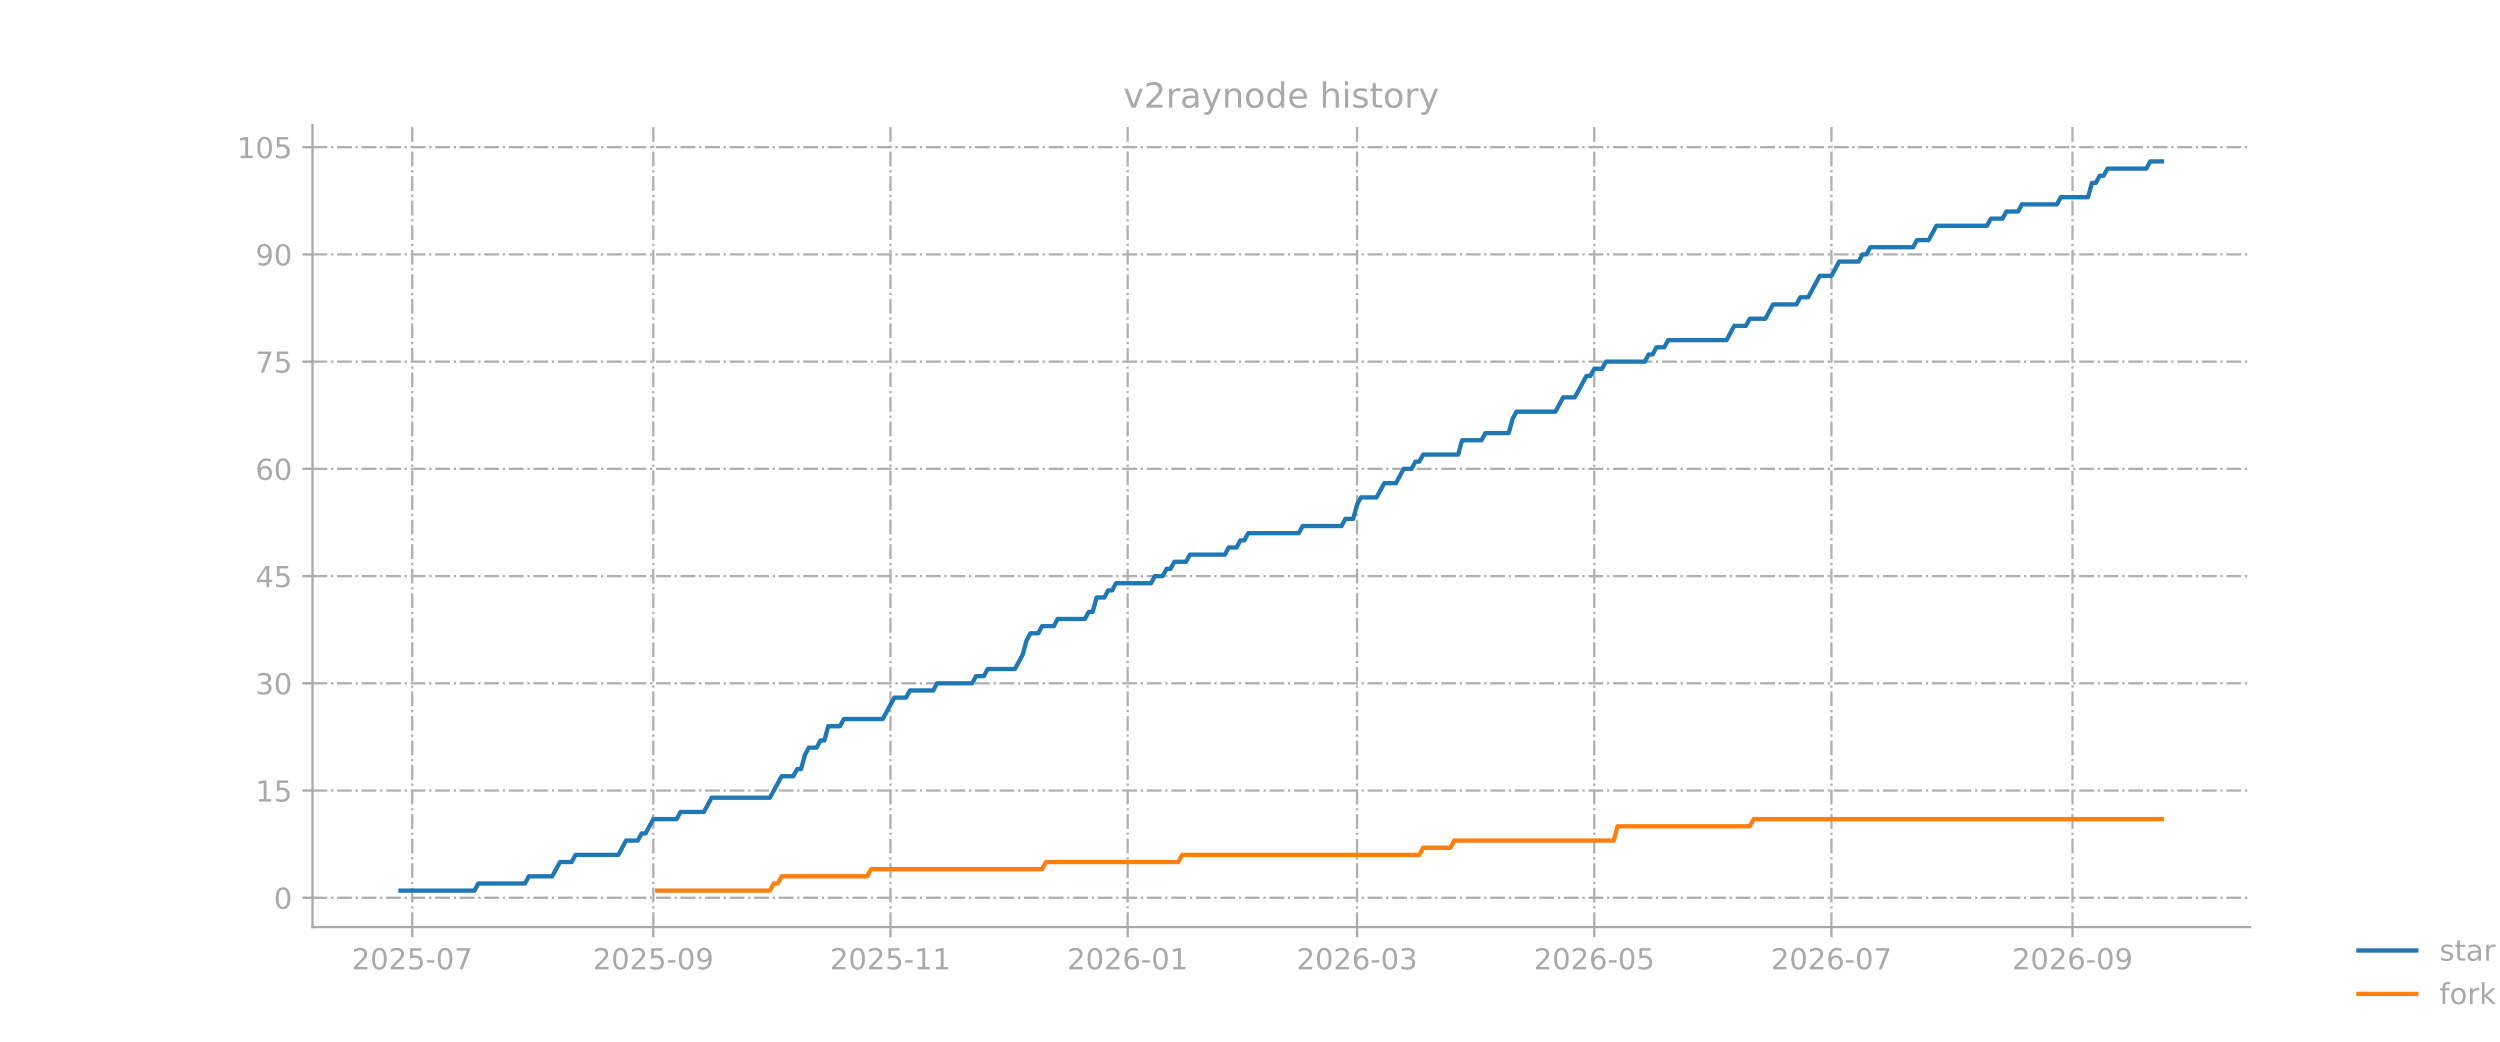
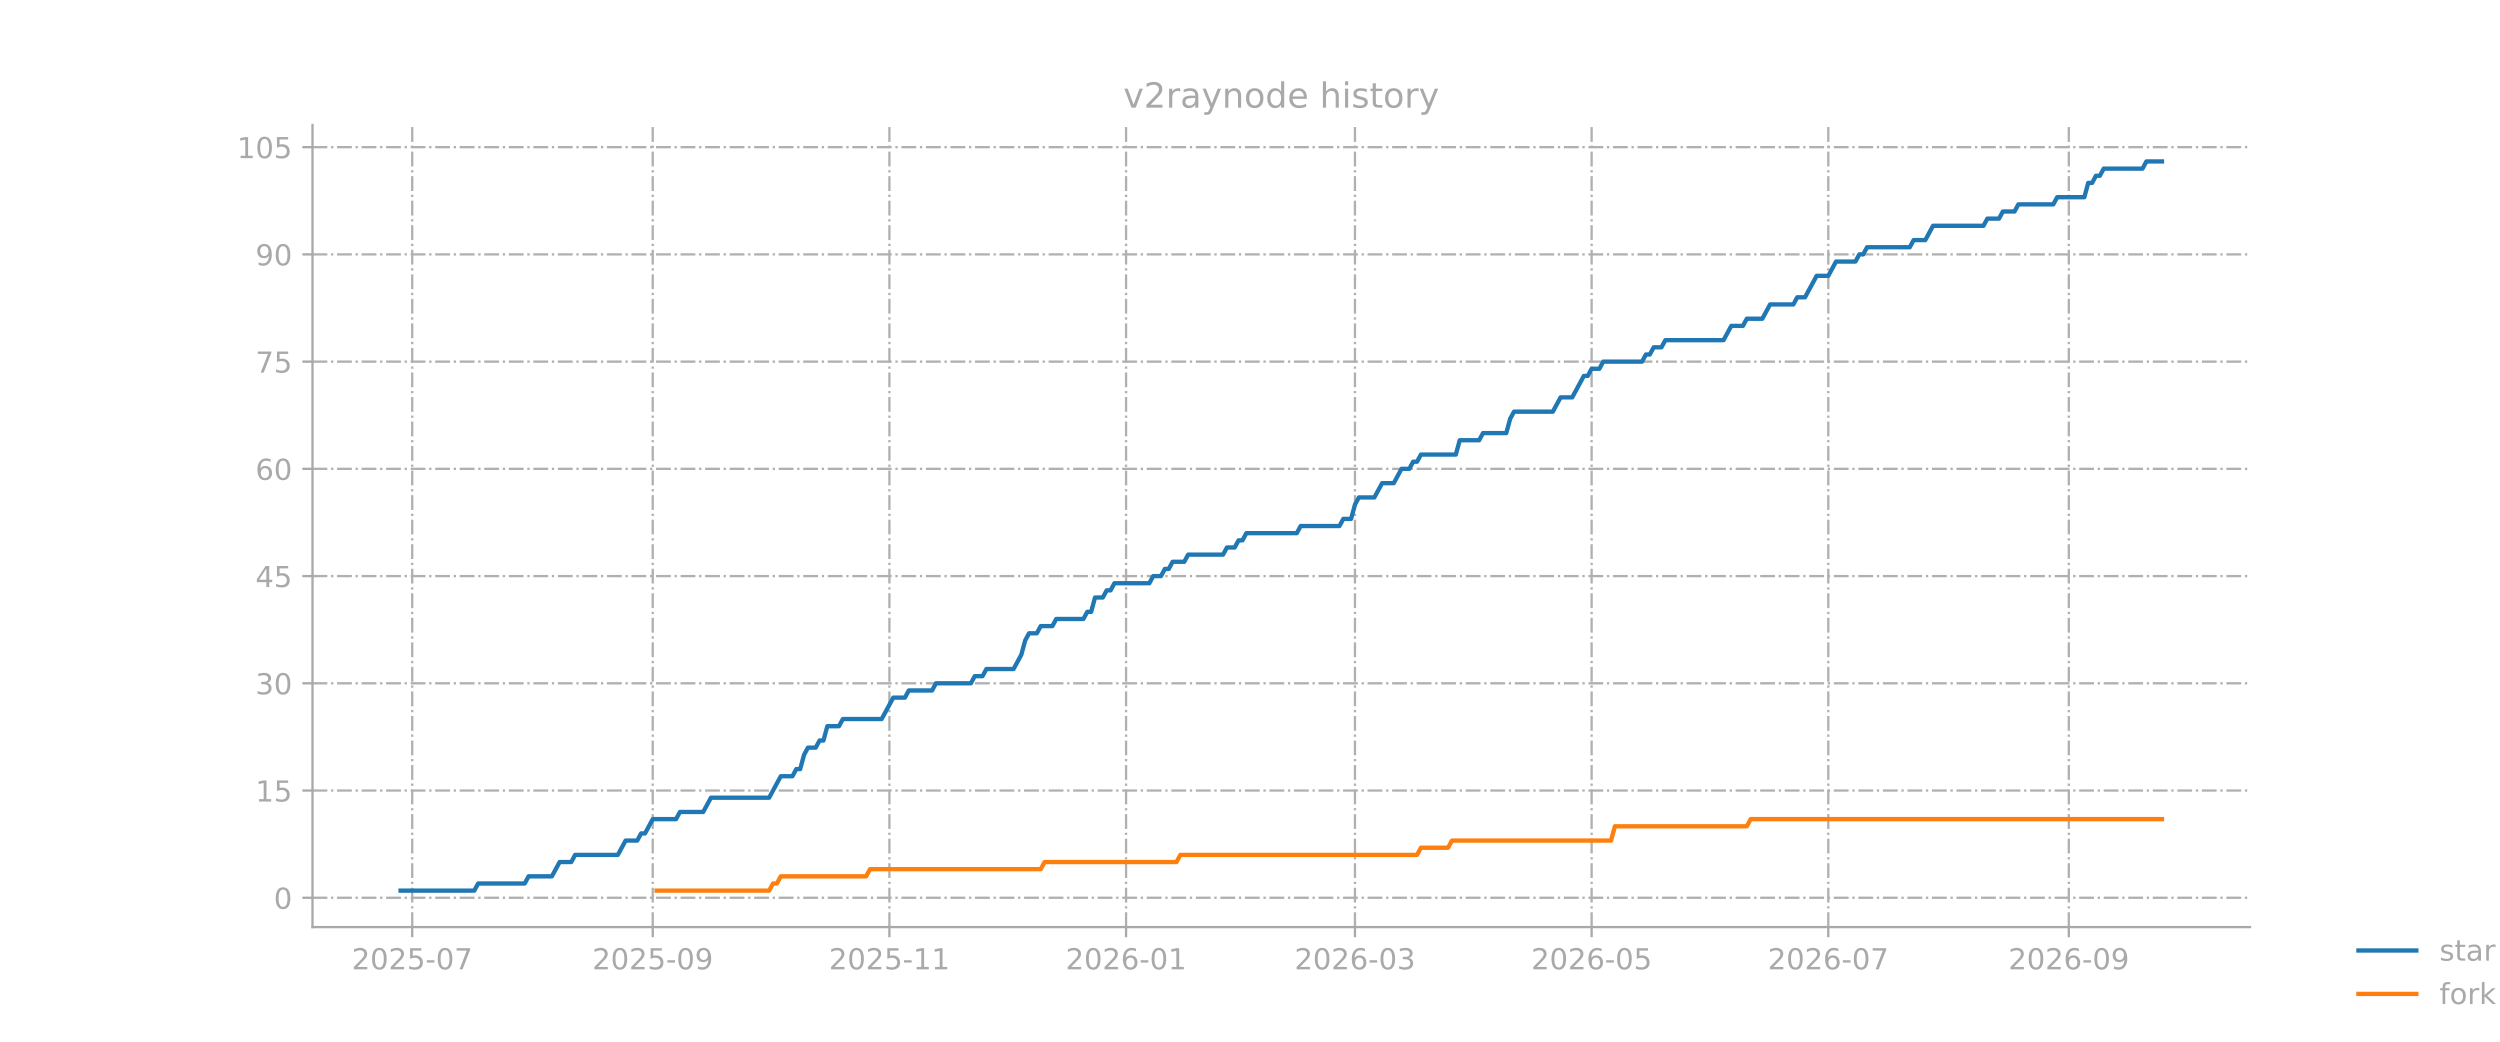
<svg xmlns="http://www.w3.org/2000/svg" xmlns:xlink="http://www.w3.org/1999/xlink" width="864pt" height="360pt" viewBox="0 0 864 360" version="1.1">
  <defs>
    <style type="text/css">*{stroke-linejoin: round; stroke-linecap: butt}</style>
  </defs>
  <g id="figure_1">
    <g id="patch_1">
      <path d="M 0 360  L 864 360  L 864 0  L 0 0  L 0 360  z " style="fill: none; opacity: 0" />
    </g>
    <g id="axes_1">
      <g id="patch_2">
        <path d="M 108 320.4  L 777.6 320.4  L 777.6 43.2  L 108 43.2  L 108 320.4  z " style="fill: none; opacity: 0" />
      </g>
      <g id="matplotlib.axis_1">
        <g id="xtick_1">
          <g id="line2d_1">
-             <path d="M 142.468 320.4  L 142.468 43.2  " clip-path="url(#p1ce8805a07)" style="fill: none; stroke-dasharray: 5.12,1.28,0.8,1.28; stroke-dashoffset: 0; stroke: #b0b0b0; stroke-width: 0.8" />
+             <path d="M 142.459 320.4  L 142.459 43.2  " clip-path="url(#pb83e439169)" style="fill: none; stroke-dasharray: 5.12,1.28,0.8,1.28; stroke-dashoffset: 0; stroke: #b0b0b0; stroke-width: 0.8" />
          </g>
          <g id="line2d_2">
            <defs>
-               <path id="m98dbb56a7b" d="M 0 0  L 0 3.5  " style="stroke: #a9a9a9; stroke-width: 0.8" />
+               <path id="m2762da2418" d="M 0 0  L 0 3.5  " style="stroke: #a9a9a9; stroke-width: 0.8" />
            </defs>
            <g>
-               <use xlink:href="#m98dbb56a7b" x="142.468" y="320.4" style="fill: #a9a9a9; stroke: #a9a9a9; stroke-width: 0.8" />
+               <use xlink:href="#m2762da2418" x="142.459" y="320.4" style="fill: #a9a9a9; stroke: #a9a9a9; stroke-width: 0.8" />
            </g>
          </g>
          <g id="text_1">
-             <g style="fill: #a9a9a9" transform="translate(121.5763 334.9977) scale(0.1 -0.1)">
+             <g style="fill: #a9a9a9" transform="translate(121.5674 334.9977) scale(0.1 -0.1)">
              <defs>
                <path id="DejaVuSans-15" d="M 1228 531  L 3431 531  L 3431 0  L 469 0  L 469 531  Q 828 903 1448 1529  Q 2069 2156 2228 2338  Q 2531 2678 2651 2914  Q 2772 3150 2772 3378  Q 2772 3750 2511 3984  Q 2250 4219 1831 4219  Q 1534 4219 1204 4116  Q 875 4013 500 3803  L 500 4441  Q 881 4594 1212 4672  Q 1544 4750 1819 4750  Q 2544 4750 2975 4387  Q 3406 4025 3406 3419  Q 3406 3131 3298 2873  Q 3191 2616 2906 2266  Q 2828 2175 2409 1742  Q 1991 1309 1228 531  z " transform="scale(0.015625)" />
                <path id="DejaVuSans-13" d="M 2034 4250  Q 1547 4250 1301 3770  Q 1056 3291 1056 2328  Q 1056 1369 1301 889  Q 1547 409 2034 409  Q 2525 409 2770 889  Q 3016 1369 3016 2328  Q 3016 3291 2770 3770  Q 2525 4250 2034 4250  z M 2034 4750  Q 2819 4750 3233 4129  Q 3647 3509 3647 2328  Q 3647 1150 3233 529  Q 2819 -91 2034 -91  Q 1250 -91 836 529  Q 422 1150 422 2328  Q 422 3509 836 4129  Q 1250 4750 2034 4750  z " transform="scale(0.015625)" />
                <path id="DejaVuSans-18" d="M 691 4666  L 3169 4666  L 3169 4134  L 1269 4134  L 1269 2991  Q 1406 3038 1543 3061  Q 1681 3084 1819 3084  Q 2600 3084 3056 2656  Q 3513 2228 3513 1497  Q 3513 744 3044 326  Q 2575 -91 1722 -91  Q 1428 -91 1123 -41  Q 819 9 494 109  L 494 744  Q 775 591 1075 516  Q 1375 441 1709 441  Q 2250 441 2565 725  Q 2881 1009 2881 1497  Q 2881 1984 2565 2268  Q 2250 2553 1709 2553  Q 1456 2553 1204 2497  Q 953 2441 691 2322  L 691 4666  z " transform="scale(0.015625)" />
                <path id="DejaVuSans-10" d="M 313 2009  L 1997 2009  L 1997 1497  L 313 1497  L 313 2009  z " transform="scale(0.015625)" />
                <path id="DejaVuSans-1a" d="M 525 4666  L 3525 4666  L 3525 4397  L 1831 0  L 1172 0  L 2766 4134  L 525 4134  L 525 4666  z " transform="scale(0.015625)" />
              </defs>
              <use xlink:href="#DejaVuSans-15" />
              <use xlink:href="#DejaVuSans-13" transform="translate(63.625 0)" />
              <use xlink:href="#DejaVuSans-15" transform="translate(127.25 0)" />
              <use xlink:href="#DejaVuSans-18" transform="translate(190.875 0)" />
              <use xlink:href="#DejaVuSans-10" transform="translate(254.5 0)" />
              <use xlink:href="#DejaVuSans-13" transform="translate(290.5781 0)" />
              <use xlink:href="#DejaVuSans-1a" transform="translate(354.2031 0)" />
            </g>
          </g>
        </g>
        <g id="xtick_2">
          <g id="line2d_3">
-             <path d="M 225.781 320.4  L 225.781 43.2  " clip-path="url(#p1ce8805a07)" style="fill: none; stroke-dasharray: 5.12,1.28,0.8,1.28; stroke-dashoffset: 0; stroke: #b0b0b0; stroke-width: 0.8" />
+             <path d="M 225.589 320.4  L 225.589 43.2  " clip-path="url(#pb83e439169)" style="fill: none; stroke-dasharray: 5.12,1.28,0.8,1.28; stroke-dashoffset: 0; stroke: #b0b0b0; stroke-width: 0.8" />
          </g>
          <g id="line2d_4">
            <g>
-               <use xlink:href="#m98dbb56a7b" x="225.781" y="320.4" style="fill: #a9a9a9; stroke: #a9a9a9; stroke-width: 0.8" />
+               <use xlink:href="#m2762da2418" x="225.589" y="320.4" style="fill: #a9a9a9; stroke: #a9a9a9; stroke-width: 0.8" />
            </g>
          </g>
          <g id="text_2">
-             <g style="fill: #a9a9a9" transform="translate(204.8899 334.9977) scale(0.1 -0.1)">
+             <g style="fill: #a9a9a9" transform="translate(204.6975 334.9977) scale(0.1 -0.1)">
              <defs>
                <path id="DejaVuSans-1c" d="M 703 97  L 703 672  Q 941 559 1184 500  Q 1428 441 1663 441  Q 2288 441 2617 861  Q 2947 1281 2994 2138  Q 2813 1869 2534 1725  Q 2256 1581 1919 1581  Q 1219 1581 811 2004  Q 403 2428 403 3163  Q 403 3881 828 4315  Q 1253 4750 1959 4750  Q 2769 4750 3195 4129  Q 3622 3509 3622 2328  Q 3622 1225 3098 567  Q 2575 -91 1691 -91  Q 1453 -91 1209 -44  Q 966 3 703 97  z M 1959 2075  Q 2384 2075 2632 2365  Q 2881 2656 2881 3163  Q 2881 3666 2632 3958  Q 2384 4250 1959 4250  Q 1534 4250 1286 3958  Q 1038 3666 1038 3163  Q 1038 2656 1286 2365  Q 1534 2075 1959 2075  z " transform="scale(0.015625)" />
              </defs>
              <use xlink:href="#DejaVuSans-15" />
              <use xlink:href="#DejaVuSans-13" transform="translate(63.625 0)" />
              <use xlink:href="#DejaVuSans-15" transform="translate(127.25 0)" />
              <use xlink:href="#DejaVuSans-18" transform="translate(190.875 0)" />
              <use xlink:href="#DejaVuSans-10" transform="translate(254.5 0)" />
              <use xlink:href="#DejaVuSans-13" transform="translate(290.5781 0)" />
              <use xlink:href="#DejaVuSans-1c" transform="translate(354.2031 0)" />
            </g>
          </g>
        </g>
        <g id="xtick_3">
          <g id="line2d_5">
-             <path d="M 307.751 320.4  L 307.751 43.2  " clip-path="url(#p1ce8805a07)" style="fill: none; stroke-dasharray: 5.12,1.28,0.8,1.28; stroke-dashoffset: 0; stroke: #b0b0b0; stroke-width: 0.8" />
+             <path d="M 307.378 320.4  L 307.378 43.2  " clip-path="url(#pb83e439169)" style="fill: none; stroke-dasharray: 5.12,1.28,0.8,1.28; stroke-dashoffset: 0; stroke: #b0b0b0; stroke-width: 0.8" />
          </g>
          <g id="line2d_6">
            <g>
-               <use xlink:href="#m98dbb56a7b" x="307.751" y="320.4" style="fill: #a9a9a9; stroke: #a9a9a9; stroke-width: 0.8" />
+               <use xlink:href="#m2762da2418" x="307.378" y="320.4" style="fill: #a9a9a9; stroke: #a9a9a9; stroke-width: 0.8" />
            </g>
          </g>
          <g id="text_3">
-             <g style="fill: #a9a9a9" transform="translate(286.8598 334.9977) scale(0.1 -0.1)">
+             <g style="fill: #a9a9a9" transform="translate(286.4869 334.9977) scale(0.1 -0.1)">
              <defs>
                <path id="DejaVuSans-14" d="M 794 531  L 1825 531  L 1825 4091  L 703 3866  L 703 4441  L 1819 4666  L 2450 4666  L 2450 531  L 3481 531  L 3481 0  L 794 0  L 794 531  z " transform="scale(0.015625)" />
              </defs>
              <use xlink:href="#DejaVuSans-15" />
              <use xlink:href="#DejaVuSans-13" transform="translate(63.625 0)" />
              <use xlink:href="#DejaVuSans-15" transform="translate(127.25 0)" />
              <use xlink:href="#DejaVuSans-18" transform="translate(190.875 0)" />
              <use xlink:href="#DejaVuSans-10" transform="translate(254.5 0)" />
              <use xlink:href="#DejaVuSans-14" transform="translate(290.5781 0)" />
              <use xlink:href="#DejaVuSans-14" transform="translate(354.2031 0)" />
            </g>
          </g>
        </g>
        <g id="xtick_4">
          <g id="line2d_7">
-             <path d="M 389.721 320.4  L 389.721 43.2  " clip-path="url(#p1ce8805a07)" style="fill: none; stroke-dasharray: 5.12,1.28,0.8,1.28; stroke-dashoffset: 0; stroke: #b0b0b0; stroke-width: 0.8" />
+             <path d="M 389.168 320.4  L 389.168 43.2  " clip-path="url(#pb83e439169)" style="fill: none; stroke-dasharray: 5.12,1.28,0.8,1.28; stroke-dashoffset: 0; stroke: #b0b0b0; stroke-width: 0.8" />
          </g>
          <g id="line2d_8">
            <g>
-               <use xlink:href="#m98dbb56a7b" x="389.721" y="320.4" style="fill: #a9a9a9; stroke: #a9a9a9; stroke-width: 0.8" />
+               <use xlink:href="#m2762da2418" x="389.168" y="320.4" style="fill: #a9a9a9; stroke: #a9a9a9; stroke-width: 0.8" />
            </g>
          </g>
          <g id="text_4">
-             <g style="fill: #a9a9a9" transform="translate(368.8297 334.9977) scale(0.1 -0.1)">
+             <g style="fill: #a9a9a9" transform="translate(368.2762 334.9977) scale(0.1 -0.1)">
              <defs>
                <path id="DejaVuSans-19" d="M 2113 2584  Q 1688 2584 1439 2293  Q 1191 2003 1191 1497  Q 1191 994 1439 701  Q 1688 409 2113 409  Q 2538 409 2786 701  Q 3034 994 3034 1497  Q 3034 2003 2786 2293  Q 2538 2584 2113 2584  z M 3366 4563  L 3366 3988  Q 3128 4100 2886 4159  Q 2644 4219 2406 4219  Q 1781 4219 1451 3797  Q 1122 3375 1075 2522  Q 1259 2794 1537 2939  Q 1816 3084 2150 3084  Q 2853 3084 3261 2657  Q 3669 2231 3669 1497  Q 3669 778 3244 343  Q 2819 -91 2113 -91  Q 1303 -91 875 529  Q 447 1150 447 2328  Q 447 3434 972 4092  Q 1497 4750 2381 4750  Q 2619 4750 2861 4703  Q 3103 4656 3366 4563  z " transform="scale(0.015625)" />
              </defs>
              <use xlink:href="#DejaVuSans-15" />
              <use xlink:href="#DejaVuSans-13" transform="translate(63.625 0)" />
              <use xlink:href="#DejaVuSans-15" transform="translate(127.25 0)" />
              <use xlink:href="#DejaVuSans-19" transform="translate(190.875 0)" />
              <use xlink:href="#DejaVuSans-10" transform="translate(254.5 0)" />
              <use xlink:href="#DejaVuSans-13" transform="translate(290.5781 0)" />
              <use xlink:href="#DejaVuSans-14" transform="translate(354.2031 0)" />
            </g>
          </g>
        </g>
        <g id="xtick_5">
          <g id="line2d_9">
-             <path d="M 469.003 320.4  L 469.003 43.2  " clip-path="url(#p1ce8805a07)" style="fill: none; stroke-dasharray: 5.12,1.28,0.8,1.28; stroke-dashoffset: 0; stroke: #b0b0b0; stroke-width: 0.8" />
+             <path d="M 468.275 320.4  L 468.275 43.2  " clip-path="url(#pb83e439169)" style="fill: none; stroke-dasharray: 5.12,1.28,0.8,1.28; stroke-dashoffset: 0; stroke: #b0b0b0; stroke-width: 0.8" />
          </g>
          <g id="line2d_10">
            <g>
-               <use xlink:href="#m98dbb56a7b" x="469.003" y="320.4" style="fill: #a9a9a9; stroke: #a9a9a9; stroke-width: 0.8" />
+               <use xlink:href="#m2762da2418" x="468.275" y="320.4" style="fill: #a9a9a9; stroke: #a9a9a9; stroke-width: 0.8" />
            </g>
          </g>
          <g id="text_5">
-             <g style="fill: #a9a9a9" transform="translate(448.1121 334.9977) scale(0.1 -0.1)">
+             <g style="fill: #a9a9a9" transform="translate(447.384 334.9977) scale(0.1 -0.1)">
              <defs>
                <path id="DejaVuSans-16" d="M 2597 2516  Q 3050 2419 3304 2112  Q 3559 1806 3559 1356  Q 3559 666 3084 287  Q 2609 -91 1734 -91  Q 1441 -91 1130 -33  Q 819 25 488 141  L 488 750  Q 750 597 1062 519  Q 1375 441 1716 441  Q 2309 441 2620 675  Q 2931 909 2931 1356  Q 2931 1769 2642 2001  Q 2353 2234 1838 2234  L 1294 2234  L 1294 2753  L 1863 2753  Q 2328 2753 2575 2939  Q 2822 3125 2822 3475  Q 2822 3834 2567 4026  Q 2313 4219 1838 4219  Q 1578 4219 1281 4162  Q 984 4106 628 3988  L 628 4550  Q 988 4650 1302 4700  Q 1616 4750 1894 4750  Q 2613 4750 3031 4423  Q 3450 4097 3450 3541  Q 3450 3153 3228 2886  Q 3006 2619 2597 2516  z " transform="scale(0.015625)" />
              </defs>
              <use xlink:href="#DejaVuSans-15" />
              <use xlink:href="#DejaVuSans-13" transform="translate(63.625 0)" />
              <use xlink:href="#DejaVuSans-15" transform="translate(127.25 0)" />
              <use xlink:href="#DejaVuSans-19" transform="translate(190.875 0)" />
              <use xlink:href="#DejaVuSans-10" transform="translate(254.5 0)" />
              <use xlink:href="#DejaVuSans-13" transform="translate(290.5781 0)" />
              <use xlink:href="#DejaVuSans-16" transform="translate(354.2031 0)" />
            </g>
          </g>
        </g>
        <g id="xtick_6">
          <g id="line2d_11">
-             <path d="M 550.973 320.4  L 550.973 43.2  " clip-path="url(#p1ce8805a07)" style="fill: none; stroke-dasharray: 5.12,1.28,0.8,1.28; stroke-dashoffset: 0; stroke: #b0b0b0; stroke-width: 0.8" />
+             <path d="M 550.065 320.4  L 550.065 43.2  " clip-path="url(#pb83e439169)" style="fill: none; stroke-dasharray: 5.12,1.28,0.8,1.28; stroke-dashoffset: 0; stroke: #b0b0b0; stroke-width: 0.8" />
          </g>
          <g id="line2d_12">
            <g>
-               <use xlink:href="#m98dbb56a7b" x="550.973" y="320.4" style="fill: #a9a9a9; stroke: #a9a9a9; stroke-width: 0.8" />
+               <use xlink:href="#m2762da2418" x="550.065" y="320.4" style="fill: #a9a9a9; stroke: #a9a9a9; stroke-width: 0.8" />
            </g>
          </g>
          <g id="text_6">
-             <g style="fill: #a9a9a9" transform="translate(530.082 334.9977) scale(0.1 -0.1)">
+             <g style="fill: #a9a9a9" transform="translate(529.1733 334.9977) scale(0.1 -0.1)">
              <use xlink:href="#DejaVuSans-15" />
              <use xlink:href="#DejaVuSans-13" transform="translate(63.625 0)" />
              <use xlink:href="#DejaVuSans-15" transform="translate(127.25 0)" />
              <use xlink:href="#DejaVuSans-19" transform="translate(190.875 0)" />
              <use xlink:href="#DejaVuSans-10" transform="translate(254.5 0)" />
              <use xlink:href="#DejaVuSans-13" transform="translate(290.5781 0)" />
              <use xlink:href="#DejaVuSans-18" transform="translate(354.2031 0)" />
            </g>
          </g>
        </g>
        <g id="xtick_7">
          <g id="line2d_13">
-             <path d="M 632.943 320.4  L 632.943 43.2  " clip-path="url(#p1ce8805a07)" style="fill: none; stroke-dasharray: 5.12,1.28,0.8,1.28; stroke-dashoffset: 0; stroke: #b0b0b0; stroke-width: 0.8" />
+             <path d="M 631.854 320.4  L 631.854 43.2  " clip-path="url(#pb83e439169)" style="fill: none; stroke-dasharray: 5.12,1.28,0.8,1.28; stroke-dashoffset: 0; stroke: #b0b0b0; stroke-width: 0.8" />
          </g>
          <g id="line2d_14">
            <g>
-               <use xlink:href="#m98dbb56a7b" x="632.943" y="320.4" style="fill: #a9a9a9; stroke: #a9a9a9; stroke-width: 0.8" />
+               <use xlink:href="#m2762da2418" x="631.854" y="320.4" style="fill: #a9a9a9; stroke: #a9a9a9; stroke-width: 0.8" />
            </g>
          </g>
          <g id="text_7">
-             <g style="fill: #a9a9a9" transform="translate(612.0519 334.9977) scale(0.1 -0.1)">
+             <g style="fill: #a9a9a9" transform="translate(610.9627 334.9977) scale(0.1 -0.1)">
              <use xlink:href="#DejaVuSans-15" />
              <use xlink:href="#DejaVuSans-13" transform="translate(63.625 0)" />
              <use xlink:href="#DejaVuSans-15" transform="translate(127.25 0)" />
              <use xlink:href="#DejaVuSans-19" transform="translate(190.875 0)" />
              <use xlink:href="#DejaVuSans-10" transform="translate(254.5 0)" />
              <use xlink:href="#DejaVuSans-13" transform="translate(290.5781 0)" />
              <use xlink:href="#DejaVuSans-1a" transform="translate(354.2031 0)" />
            </g>
          </g>
        </g>
        <g id="xtick_8">
          <g id="line2d_15">
-             <path d="M 716.257 320.4  L 716.257 43.2  " clip-path="url(#p1ce8805a07)" style="fill: none; stroke-dasharray: 5.12,1.28,0.8,1.28; stroke-dashoffset: 0; stroke: #b0b0b0; stroke-width: 0.8" />
+             <path d="M 714.984 320.4  L 714.984 43.2  " clip-path="url(#pb83e439169)" style="fill: none; stroke-dasharray: 5.12,1.28,0.8,1.28; stroke-dashoffset: 0; stroke: #b0b0b0; stroke-width: 0.8" />
          </g>
          <g id="line2d_16">
            <g>
-               <use xlink:href="#m98dbb56a7b" x="716.257" y="320.4" style="fill: #a9a9a9; stroke: #a9a9a9; stroke-width: 0.8" />
+               <use xlink:href="#m2762da2418" x="714.984" y="320.4" style="fill: #a9a9a9; stroke: #a9a9a9; stroke-width: 0.8" />
            </g>
          </g>
          <g id="text_8">
-             <g style="fill: #a9a9a9" transform="translate(695.3655 334.9977) scale(0.1 -0.1)">
+             <g style="fill: #a9a9a9" transform="translate(694.0928 334.9977) scale(0.1 -0.1)">
              <use xlink:href="#DejaVuSans-15" />
              <use xlink:href="#DejaVuSans-13" transform="translate(63.625 0)" />
              <use xlink:href="#DejaVuSans-15" transform="translate(127.25 0)" />
              <use xlink:href="#DejaVuSans-19" transform="translate(190.875 0)" />
              <use xlink:href="#DejaVuSans-10" transform="translate(254.5 0)" />
              <use xlink:href="#DejaVuSans-13" transform="translate(290.5781 0)" />
              <use xlink:href="#DejaVuSans-1c" transform="translate(354.2031 0)" />
            </g>
          </g>
        </g>
      </g>
      <g id="matplotlib.axis_2">
        <g id="ytick_1">
          <g id="line2d_17">
-             <path d="M 108 310.271  L 777.6 310.271  " clip-path="url(#p1ce8805a07)" style="fill: none; stroke-dasharray: 5.12,1.28,0.8,1.28; stroke-dashoffset: 0; stroke: #b0b0b0; stroke-width: 0.8" />
+             <path d="M 108 310.271  L 777.6 310.271  " clip-path="url(#pb83e439169)" style="fill: none; stroke-dasharray: 5.12,1.28,0.8,1.28; stroke-dashoffset: 0; stroke: #b0b0b0; stroke-width: 0.8" />
          </g>
          <g id="line2d_18">
            <defs>
-               <path id="mc7d3c0a940" d="M 0 0  L -3.5 0  " style="stroke: #a9a9a9; stroke-width: 0.8" />
+               <path id="m9bdf40372d" d="M 0 0  L -3.5 0  " style="stroke: #a9a9a9; stroke-width: 0.8" />
            </defs>
            <g>
-               <use xlink:href="#mc7d3c0a940" x="108" y="310.271" style="fill: #a9a9a9; stroke: #a9a9a9; stroke-width: 0.8" />
+               <use xlink:href="#m9bdf40372d" x="108" y="310.271" style="fill: #a9a9a9; stroke: #a9a9a9; stroke-width: 0.8" />
            </g>
          </g>
          <g id="text_9">
            <g style="fill: #a9a9a9" transform="translate(94.6375 314.0694) scale(0.1 -0.1)">
              <use xlink:href="#DejaVuSans-13" />
            </g>
          </g>
        </g>
        <g id="ytick_2">
          <g id="line2d_19">
-             <path d="M 108 273.212  L 777.6 273.212  " clip-path="url(#p1ce8805a07)" style="fill: none; stroke-dasharray: 5.12,1.28,0.8,1.28; stroke-dashoffset: 0; stroke: #b0b0b0; stroke-width: 0.8" />
+             <path d="M 108 273.212  L 777.6 273.212  " clip-path="url(#pb83e439169)" style="fill: none; stroke-dasharray: 5.12,1.28,0.8,1.28; stroke-dashoffset: 0; stroke: #b0b0b0; stroke-width: 0.8" />
          </g>
          <g id="line2d_20">
            <g>
-               <use xlink:href="#mc7d3c0a940" x="108" y="273.212" style="fill: #a9a9a9; stroke: #a9a9a9; stroke-width: 0.8" />
+               <use xlink:href="#m9bdf40372d" x="108" y="273.212" style="fill: #a9a9a9; stroke: #a9a9a9; stroke-width: 0.8" />
            </g>
          </g>
          <g id="text_10">
            <g style="fill: #a9a9a9" transform="translate(88.275 277.0106) scale(0.1 -0.1)">
              <use xlink:href="#DejaVuSans-14" />
              <use xlink:href="#DejaVuSans-18" transform="translate(63.625 0)" />
            </g>
          </g>
        </g>
        <g id="ytick_3">
          <g id="line2d_21">
-             <path d="M 108 236.153  L 777.6 236.153  " clip-path="url(#p1ce8805a07)" style="fill: none; stroke-dasharray: 5.12,1.28,0.8,1.28; stroke-dashoffset: 0; stroke: #b0b0b0; stroke-width: 0.8" />
+             <path d="M 108 236.153  L 777.6 236.153  " clip-path="url(#pb83e439169)" style="fill: none; stroke-dasharray: 5.12,1.28,0.8,1.28; stroke-dashoffset: 0; stroke: #b0b0b0; stroke-width: 0.8" />
          </g>
          <g id="line2d_22">
            <g>
-               <use xlink:href="#mc7d3c0a940" x="108" y="236.153" style="fill: #a9a9a9; stroke: #a9a9a9; stroke-width: 0.8" />
+               <use xlink:href="#m9bdf40372d" x="108" y="236.153" style="fill: #a9a9a9; stroke: #a9a9a9; stroke-width: 0.8" />
            </g>
          </g>
          <g id="text_11">
            <g style="fill: #a9a9a9" transform="translate(88.275 239.9518) scale(0.1 -0.1)">
              <use xlink:href="#DejaVuSans-16" />
              <use xlink:href="#DejaVuSans-13" transform="translate(63.625 0)" />
            </g>
          </g>
        </g>
        <g id="ytick_4">
          <g id="line2d_23">
-             <path d="M 108 199.094  L 777.6 199.094  " clip-path="url(#p1ce8805a07)" style="fill: none; stroke-dasharray: 5.12,1.28,0.8,1.28; stroke-dashoffset: 0; stroke: #b0b0b0; stroke-width: 0.8" />
+             <path d="M 108 199.094  L 777.6 199.094  " clip-path="url(#pb83e439169)" style="fill: none; stroke-dasharray: 5.12,1.28,0.8,1.28; stroke-dashoffset: 0; stroke: #b0b0b0; stroke-width: 0.8" />
          </g>
          <g id="line2d_24">
            <g>
-               <use xlink:href="#mc7d3c0a940" x="108" y="199.094" style="fill: #a9a9a9; stroke: #a9a9a9; stroke-width: 0.8" />
+               <use xlink:href="#m9bdf40372d" x="108" y="199.094" style="fill: #a9a9a9; stroke: #a9a9a9; stroke-width: 0.8" />
            </g>
          </g>
          <g id="text_12">
            <g style="fill: #a9a9a9" transform="translate(88.275 202.8929) scale(0.1 -0.1)">
              <defs>
                <path id="DejaVuSans-17" d="M 2419 4116  L 825 1625  L 2419 1625  L 2419 4116  z M 2253 4666  L 3047 4666  L 3047 1625  L 3713 1625  L 3713 1100  L 3047 1100  L 3047 0  L 2419 0  L 2419 1100  L 313 1100  L 313 1709  L 2253 4666  z " transform="scale(0.015625)" />
              </defs>
              <use xlink:href="#DejaVuSans-17" />
              <use xlink:href="#DejaVuSans-18" transform="translate(63.625 0)" />
            </g>
          </g>
        </g>
        <g id="ytick_5">
          <g id="line2d_25">
-             <path d="M 108 162.035  L 777.6 162.035  " clip-path="url(#p1ce8805a07)" style="fill: none; stroke-dasharray: 5.12,1.28,0.8,1.28; stroke-dashoffset: 0; stroke: #b0b0b0; stroke-width: 0.8" />
+             <path d="M 108 162.035  L 777.6 162.035  " clip-path="url(#pb83e439169)" style="fill: none; stroke-dasharray: 5.12,1.28,0.8,1.28; stroke-dashoffset: 0; stroke: #b0b0b0; stroke-width: 0.8" />
          </g>
          <g id="line2d_26">
            <g>
-               <use xlink:href="#mc7d3c0a940" x="108" y="162.035" style="fill: #a9a9a9; stroke: #a9a9a9; stroke-width: 0.8" />
+               <use xlink:href="#m9bdf40372d" x="108" y="162.035" style="fill: #a9a9a9; stroke: #a9a9a9; stroke-width: 0.8" />
            </g>
          </g>
          <g id="text_13">
            <g style="fill: #a9a9a9" transform="translate(88.275 165.8341) scale(0.1 -0.1)">
              <use xlink:href="#DejaVuSans-19" />
              <use xlink:href="#DejaVuSans-13" transform="translate(63.625 0)" />
            </g>
          </g>
        </g>
        <g id="ytick_6">
          <g id="line2d_27">
-             <path d="M 108 124.976  L 777.6 124.976  " clip-path="url(#p1ce8805a07)" style="fill: none; stroke-dasharray: 5.12,1.28,0.8,1.28; stroke-dashoffset: 0; stroke: #b0b0b0; stroke-width: 0.8" />
+             <path d="M 108 124.976  L 777.6 124.976  " clip-path="url(#pb83e439169)" style="fill: none; stroke-dasharray: 5.12,1.28,0.8,1.28; stroke-dashoffset: 0; stroke: #b0b0b0; stroke-width: 0.8" />
          </g>
          <g id="line2d_28">
            <g>
-               <use xlink:href="#mc7d3c0a940" x="108" y="124.976" style="fill: #a9a9a9; stroke: #a9a9a9; stroke-width: 0.8" />
+               <use xlink:href="#m9bdf40372d" x="108" y="124.976" style="fill: #a9a9a9; stroke: #a9a9a9; stroke-width: 0.8" />
            </g>
          </g>
          <g id="text_14">
            <g style="fill: #a9a9a9" transform="translate(88.275 128.7753) scale(0.1 -0.1)">
              <use xlink:href="#DejaVuSans-1a" />
              <use xlink:href="#DejaVuSans-18" transform="translate(63.625 0)" />
            </g>
          </g>
        </g>
        <g id="ytick_7">
          <g id="line2d_29">
-             <path d="M 108 87.918  L 777.6 87.918  " clip-path="url(#p1ce8805a07)" style="fill: none; stroke-dasharray: 5.12,1.28,0.8,1.28; stroke-dashoffset: 0; stroke: #b0b0b0; stroke-width: 0.8" />
+             <path d="M 108 87.918  L 777.6 87.918  " clip-path="url(#pb83e439169)" style="fill: none; stroke-dasharray: 5.12,1.28,0.8,1.28; stroke-dashoffset: 0; stroke: #b0b0b0; stroke-width: 0.8" />
          </g>
          <g id="line2d_30">
            <g>
-               <use xlink:href="#mc7d3c0a940" x="108" y="87.918" style="fill: #a9a9a9; stroke: #a9a9a9; stroke-width: 0.8" />
+               <use xlink:href="#m9bdf40372d" x="108" y="87.918" style="fill: #a9a9a9; stroke: #a9a9a9; stroke-width: 0.8" />
            </g>
          </g>
          <g id="text_15">
            <g style="fill: #a9a9a9" transform="translate(88.275 91.71648) scale(0.1 -0.1)">
              <use xlink:href="#DejaVuSans-1c" />
              <use xlink:href="#DejaVuSans-13" transform="translate(63.625 0)" />
            </g>
          </g>
        </g>
        <g id="ytick_8">
          <g id="line2d_31">
-             <path d="M 108 50.859  L 777.6 50.859  " clip-path="url(#p1ce8805a07)" style="fill: none; stroke-dasharray: 5.12,1.28,0.8,1.28; stroke-dashoffset: 0; stroke: #b0b0b0; stroke-width: 0.8" />
+             <path d="M 108 50.859  L 777.6 50.859  " clip-path="url(#pb83e439169)" style="fill: none; stroke-dasharray: 5.12,1.28,0.8,1.28; stroke-dashoffset: 0; stroke: #b0b0b0; stroke-width: 0.8" />
          </g>
          <g id="line2d_32">
            <g>
-               <use xlink:href="#mc7d3c0a940" x="108" y="50.859" style="fill: #a9a9a9; stroke: #a9a9a9; stroke-width: 0.8" />
+               <use xlink:href="#m9bdf40372d" x="108" y="50.859" style="fill: #a9a9a9; stroke: #a9a9a9; stroke-width: 0.8" />
            </g>
          </g>
          <g id="text_16">
            <g style="fill: #a9a9a9" transform="translate(81.9125 54.65765) scale(0.1 -0.1)">
              <use xlink:href="#DejaVuSans-14" />
              <use xlink:href="#DejaVuSans-13" transform="translate(63.625 0)" />
              <use xlink:href="#DejaVuSans-18" transform="translate(127.25 0)" />
            </g>
          </g>
        </g>
      </g>
      <g id="line2d_33">
-         <path d="M 138.436 307.8  L 163.968 307.8  L 165.312 305.329  L 181.437 305.329  L 182.781 302.859  L 190.843 302.859  L 193.531 297.918  L 197.562 297.918  L 198.906 295.447  L 213.687 295.447  L 216.375 290.506  L 220.406 290.506  L 221.75 288.035  L 223.094 288.035  L 225.781 283.094  L 233.844 283.094  L 235.188 280.624  L 243.25 280.624  L 245.938 275.682  L 266.094 275.682  L 270.126 268.271  L 274.157 268.271  L 275.501 265.8  L 276.845 265.8  L 278.188 260.859  L 279.532 258.388  L 282.22 258.388  L 283.563 255.918  L 284.907 255.918  L 286.251 250.976  L 290.282 250.976  L 291.626 248.506  L 305.064 248.506  L 309.095 241.094  L 313.126 241.094  L 314.47 238.624  L 322.533 238.624  L 323.876 236.153  L 335.97 236.153  L 337.314 233.682  L 340.002 233.682  L 341.345 231.212  L 350.752 231.212  L 353.439 226.271  L 354.783 221.329  L 356.127 218.859  L 358.814 218.859  L 360.158 216.388  L 364.19 216.388  L 365.533 213.918  L 374.94 213.918  L 376.283 211.447  L 377.627 211.447  L 378.971 206.506  L 381.659 206.506  L 383.002 204.035  L 384.346 204.035  L 385.69 201.565  L 397.784 201.565  L 399.128 199.094  L 401.815 199.094  L 403.159 196.624  L 404.503 196.624  L 405.846 194.153  L 409.878 194.153  L 411.221 191.682  L 423.315 191.682  L 424.659 189.212  L 427.347 189.212  L 428.69 186.741  L 430.034 186.741  L 431.378 184.271  L 448.847 184.271  L 450.191 181.8  L 463.628 181.8  L 464.972 179.329  L 467.66 179.329  L 469.003 174.388  L 470.347 171.918  L 475.722 171.918  L 478.41 166.976  L 482.441 166.976  L 485.129 162.035  L 487.816 162.035  L 489.16 159.565  L 490.504 159.565  L 491.848 157.094  L 503.941 157.094  L 505.285 152.153  L 512.004 152.153  L 513.348 149.682  L 521.41 149.682  L 522.754 144.741  L 524.098 142.271  L 537.536 142.271  L 540.223 137.329  L 544.255 137.329  L 548.286 129.918  L 549.63 129.918  L 550.973 127.447  L 553.661 127.447  L 555.005 124.976  L 568.442 124.976  L 569.786 122.506  L 571.13 122.506  L 572.474 120.035  L 575.161 120.035  L 576.505 117.565  L 596.662 117.565  L 599.349 112.624  L 603.38 112.624  L 604.724 110.153  L 610.099 110.153  L 612.787 105.212  L 620.849 105.212  L 622.193 102.741  L 624.881 102.741  L 628.912 95.329  L 632.943 95.329  L 635.631 90.388  L 642.35 90.388  L 643.693 87.918  L 645.037 87.918  L 646.381 85.447  L 661.162 85.447  L 662.506 82.976  L 666.538 82.976  L 669.225 78.035  L 686.694 78.035  L 688.038 75.565  L 692.069 75.565  L 693.413 73.094  L 697.444 73.094  L 698.788 70.624  L 710.882 70.624  L 712.226 68.153  L 721.632 68.153  L 722.976 63.212  L 724.32 63.212  L 725.663 60.741  L 727.007 60.741  L 728.351 58.271  L 741.789 58.271  L 743.132 55.8  L 747.164 55.8  L 747.164 55.8  " clip-path="url(#p1ce8805a07)" style="fill: none; stroke: #1f77b4; stroke-width: 1.5; stroke-linecap: square" />
+         <path d="M 138.436 307.8  L 163.912 307.8  L 165.253 305.329  L 181.342 305.329  L 182.683 302.859  L 190.728 302.859  L 193.41 297.918  L 197.432 297.918  L 198.773 295.447  L 213.522 295.447  L 216.203 290.506  L 220.226 290.506  L 221.567 288.035  L 222.907 288.035  L 225.589 283.094  L 233.634 283.094  L 234.975 280.624  L 243.019 280.624  L 245.701 275.682  L 265.813 275.682  L 269.836 268.271  L 273.858 268.271  L 275.199 265.8  L 276.54 265.8  L 277.88 260.859  L 279.221 258.388  L 281.903 258.388  L 283.244 255.918  L 284.585 255.918  L 285.925 250.976  L 289.948 250.976  L 291.289 248.506  L 304.697 248.506  L 308.719 241.094  L 312.742 241.094  L 314.082 238.624  L 322.127 238.624  L 323.468 236.153  L 335.535 236.153  L 336.876 233.682  L 339.558 233.682  L 340.899 231.212  L 350.284 231.212  L 352.966 226.271  L 354.307 221.329  L 355.647 218.859  L 358.329 218.859  L 359.67 216.388  L 363.692 216.388  L 365.033 213.918  L 374.419 213.918  L 375.76 211.447  L 377.1 211.447  L 378.441 206.506  L 381.123 206.506  L 382.464 204.035  L 383.804 204.035  L 385.145 201.565  L 397.212 201.565  L 398.553 199.094  L 401.235 199.094  L 402.576 196.624  L 403.917 196.624  L 405.257 194.153  L 409.28 194.153  L 410.621 191.682  L 422.688 191.682  L 424.029 189.212  L 426.71 189.212  L 428.051 186.741  L 429.392 186.741  L 430.733 184.271  L 448.163 184.271  L 449.504 181.8  L 462.912 181.8  L 464.253 179.329  L 466.935 179.329  L 468.275 174.388  L 469.616 171.918  L 474.979 171.918  L 477.661 166.976  L 481.683 166.976  L 484.365 162.035  L 487.047 162.035  L 488.388 159.565  L 489.728 159.565  L 491.069 157.094  L 503.136 157.094  L 504.477 152.153  L 511.181 152.153  L 512.522 149.682  L 520.567 149.682  L 521.908 144.741  L 523.249 142.271  L 536.657 142.271  L 539.338 137.329  L 543.361 137.329  L 547.383 129.918  L 548.724 129.918  L 550.065 127.447  L 552.746 127.447  L 554.087 124.976  L 567.495 124.976  L 568.836 122.506  L 570.177 122.506  L 571.518 120.035  L 574.199 120.035  L 575.54 117.565  L 595.652 117.565  L 598.334 112.624  L 602.356 112.624  L 603.697 110.153  L 609.06 110.153  L 611.742 105.212  L 619.787 105.212  L 621.128 102.741  L 623.809 102.741  L 627.832 95.329  L 631.854 95.329  L 634.536 90.388  L 641.24 90.388  L 642.581 87.918  L 643.921 87.918  L 645.262 85.447  L 660.011 85.447  L 661.352 82.976  L 665.374 82.976  L 668.056 78.035  L 685.486 78.035  L 686.827 75.565  L 690.85 75.565  L 692.19 73.094  L 696.213 73.094  L 697.554 70.624  L 709.621 70.624  L 710.962 68.153  L 720.347 68.153  L 721.688 63.212  L 723.029 63.212  L 724.37 60.741  L 725.711 60.741  L 727.052 58.271  L 740.46 58.271  L 741.8 55.8  L 747.164 55.8  L 747.164 55.8  " clip-path="url(#pb83e439169)" style="fill: none; stroke: #1f77b4; stroke-width: 1.5; stroke-linecap: square" />
      </g>
      <g id="line2d_34">
-         <path d="M 227.125 307.8  L 266.094 307.8  L 267.438 305.329  L 268.782 305.329  L 270.126 302.859  L 299.689 302.859  L 301.032 300.388  L 360.158 300.388  L 361.502 297.918  L 407.19 297.918  L 408.534 295.447  L 490.504 295.447  L 491.848 292.976  L 501.254 292.976  L 502.598 290.506  L 557.692 290.506  L 559.036 285.565  L 604.724 285.565  L 606.068 283.094  L 747.164 283.094  L 747.164 283.094  " clip-path="url(#p1ce8805a07)" style="fill: none; stroke: #ff7f0e; stroke-width: 1.5; stroke-linecap: square" />
+         <path d="M 226.93 307.8  L 265.813 307.8  L 267.154 305.329  L 268.495 305.329  L 269.836 302.859  L 299.333 302.859  L 300.674 300.388  L 359.67 300.388  L 361.011 297.918  L 406.598 297.918  L 407.939 295.447  L 489.728 295.447  L 491.069 292.976  L 500.455 292.976  L 501.796 290.506  L 556.769 290.506  L 558.11 285.565  L 603.697 285.565  L 605.038 283.094  L 747.164 283.094  L 747.164 283.094  " clip-path="url(#pb83e439169)" style="fill: none; stroke: #ff7f0e; stroke-width: 1.5; stroke-linecap: square" />
      </g>
      <g id="patch_3">
        <path d="M 108 320.4  L 108 43.2  " style="fill: none; stroke: #a9a9a9; stroke-width: 0.8; stroke-linejoin: miter; stroke-linecap: square" />
      </g>
      <g id="patch_4">
        <path d="M 777.6 320.4  L 777.6 43.2  " style="fill: none" />
      </g>
      <g id="patch_5">
        <path d="M 108 320.4  L 777.6 320.4  " style="fill: none; stroke: #a9a9a9; stroke-width: 0.8; stroke-linejoin: miter; stroke-linecap: square" />
      </g>
      <g id="patch_6">
        <path d="M 108 43.2  L 777.6 43.2  " style="fill: none" />
      </g>
      <g id="text_17">
        <g style="fill: #a9a9a9" transform="translate(388.2188 37.2) scale(0.12 -0.12)">
          <defs>
            <path id="DejaVuSans-59" d="M 191 3500  L 800 3500  L 1894 563  L 2988 3500  L 3597 3500  L 2284 0  L 1503 0  L 191 3500  z " transform="scale(0.015625)" />
            <path id="DejaVuSans-55" d="M 2631 2963  Q 2534 3019 2420 3045  Q 2306 3072 2169 3072  Q 1681 3072 1420 2755  Q 1159 2438 1159 1844  L 1159 0  L 581 0  L 581 3500  L 1159 3500  L 1159 2956  Q 1341 3275 1631 3429  Q 1922 3584 2338 3584  Q 2397 3584 2469 3576  Q 2541 3569 2628 3553  L 2631 2963  z " transform="scale(0.015625)" />
            <path id="DejaVuSans-44" d="M 2194 1759  Q 1497 1759 1228 1600  Q 959 1441 959 1056  Q 959 750 1161 570  Q 1363 391 1709 391  Q 2188 391 2477 730  Q 2766 1069 2766 1631  L 2766 1759  L 2194 1759  z M 3341 1997  L 3341 0  L 2766 0  L 2766 531  Q 2569 213 2275 61  Q 1981 -91 1556 -91  Q 1019 -91 701 211  Q 384 513 384 1019  Q 384 1609 779 1909  Q 1175 2209 1959 2209  L 2766 2209  L 2766 2266  Q 2766 2663 2505 2880  Q 2244 3097 1772 3097  Q 1472 3097 1187 3025  Q 903 2953 641 2809  L 641 3341  Q 956 3463 1253 3523  Q 1550 3584 1831 3584  Q 2591 3584 2966 3190  Q 3341 2797 3341 1997  z " transform="scale(0.015625)" />
            <path id="DejaVuSans-5c" d="M 2059 -325  Q 1816 -950 1584 -1140  Q 1353 -1331 966 -1331  L 506 -1331  L 506 -850  L 844 -850  Q 1081 -850 1212 -737  Q 1344 -625 1503 -206  L 1606 56  L 191 3500  L 800 3500  L 1894 763  L 2988 3500  L 3597 3500  L 2059 -325  z " transform="scale(0.015625)" />
            <path id="DejaVuSans-51" d="M 3513 2113  L 3513 0  L 2938 0  L 2938 2094  Q 2938 2591 2744 2837  Q 2550 3084 2163 3084  Q 1697 3084 1428 2787  Q 1159 2491 1159 1978  L 1159 0  L 581 0  L 581 3500  L 1159 3500  L 1159 2956  Q 1366 3272 1645 3428  Q 1925 3584 2291 3584  Q 2894 3584 3203 3211  Q 3513 2838 3513 2113  z " transform="scale(0.015625)" />
            <path id="DejaVuSans-52" d="M 1959 3097  Q 1497 3097 1228 2736  Q 959 2375 959 1747  Q 959 1119 1226 758  Q 1494 397 1959 397  Q 2419 397 2687 759  Q 2956 1122 2956 1747  Q 2956 2369 2687 2733  Q 2419 3097 1959 3097  z M 1959 3584  Q 2709 3584 3137 3096  Q 3566 2609 3566 1747  Q 3566 888 3137 398  Q 2709 -91 1959 -91  Q 1206 -91 779 398  Q 353 888 353 1747  Q 353 2609 779 3096  Q 1206 3584 1959 3584  z " transform="scale(0.015625)" />
            <path id="DejaVuSans-47" d="M 2906 2969  L 2906 4863  L 3481 4863  L 3481 0  L 2906 0  L 2906 525  Q 2725 213 2448 61  Q 2172 -91 1784 -91  Q 1150 -91 751 415  Q 353 922 353 1747  Q 353 2572 751 3078  Q 1150 3584 1784 3584  Q 2172 3584 2448 3432  Q 2725 3281 2906 2969  z M 947 1747  Q 947 1113 1208 752  Q 1469 391 1925 391  Q 2381 391 2643 752  Q 2906 1113 2906 1747  Q 2906 2381 2643 2742  Q 2381 3103 1925 3103  Q 1469 3103 1208 2742  Q 947 2381 947 1747  z " transform="scale(0.015625)" />
            <path id="DejaVuSans-48" d="M 3597 1894  L 3597 1613  L 953 1613  Q 991 1019 1311 708  Q 1631 397 2203 397  Q 2534 397 2845 478  Q 3156 559 3463 722  L 3463 178  Q 3153 47 2828 -22  Q 2503 -91 2169 -91  Q 1331 -91 842 396  Q 353 884 353 1716  Q 353 2575 817 3079  Q 1281 3584 2069 3584  Q 2775 3584 3186 3129  Q 3597 2675 3597 1894  z M 3022 2063  Q 3016 2534 2758 2815  Q 2500 3097 2075 3097  Q 1594 3097 1305 2825  Q 1016 2553 972 2059  L 3022 2063  z " transform="scale(0.015625)" />
            <path id="DejaVuSans-3" transform="scale(0.015625)" />
            <path id="DejaVuSans-4b" d="M 3513 2113  L 3513 0  L 2938 0  L 2938 2094  Q 2938 2591 2744 2837  Q 2550 3084 2163 3084  Q 1697 3084 1428 2787  Q 1159 2491 1159 1978  L 1159 0  L 581 0  L 581 4863  L 1159 4863  L 1159 2956  Q 1366 3272 1645 3428  Q 1925 3584 2291 3584  Q 2894 3584 3203 3211  Q 3513 2838 3513 2113  z " transform="scale(0.015625)" />
            <path id="DejaVuSans-4c" d="M 603 3500  L 1178 3500  L 1178 0  L 603 0  L 603 3500  z M 603 4863  L 1178 4863  L 1178 4134  L 603 4134  L 603 4863  z " transform="scale(0.015625)" />
            <path id="DejaVuSans-56" d="M 2834 3397  L 2834 2853  Q 2591 2978 2328 3040  Q 2066 3103 1784 3103  Q 1356 3103 1142 2972  Q 928 2841 928 2578  Q 928 2378 1081 2264  Q 1234 2150 1697 2047  L 1894 2003  Q 2506 1872 2764 1633  Q 3022 1394 3022 966  Q 3022 478 2636 193  Q 2250 -91 1575 -91  Q 1294 -91 989 -36  Q 684 19 347 128  L 347 722  Q 666 556 975 473  Q 1284 391 1588 391  Q 1994 391 2212 530  Q 2431 669 2431 922  Q 2431 1156 2273 1281  Q 2116 1406 1581 1522  L 1381 1569  Q 847 1681 609 1914  Q 372 2147 372 2553  Q 372 3047 722 3315  Q 1072 3584 1716 3584  Q 2034 3584 2315 3537  Q 2597 3491 2834 3397  z " transform="scale(0.015625)" />
            <path id="DejaVuSans-57" d="M 1172 4494  L 1172 3500  L 2356 3500  L 2356 3053  L 1172 3053  L 1172 1153  Q 1172 725 1289 603  Q 1406 481 1766 481  L 2356 481  L 2356 0  L 1766 0  Q 1100 0 847 248  Q 594 497 594 1153  L 594 3053  L 172 3053  L 172 3500  L 594 3500  L 594 4494  L 1172 4494  z " transform="scale(0.015625)" />
          </defs>
          <use xlink:href="#DejaVuSans-59" />
          <use xlink:href="#DejaVuSans-15" transform="translate(59.1875 0)" />
          <use xlink:href="#DejaVuSans-55" transform="translate(122.8125 0)" />
          <use xlink:href="#DejaVuSans-44" transform="translate(163.9219 0)" />
          <use xlink:href="#DejaVuSans-5c" transform="translate(225.2031 0)" />
          <use xlink:href="#DejaVuSans-51" transform="translate(284.3906 0)" />
          <use xlink:href="#DejaVuSans-52" transform="translate(347.7656 0)" />
          <use xlink:href="#DejaVuSans-47" transform="translate(408.9531 0)" />
          <use xlink:href="#DejaVuSans-48" transform="translate(472.4375 0)" />
          <use xlink:href="#DejaVuSans-3" transform="translate(533.9688 0)" />
          <use xlink:href="#DejaVuSans-4b" transform="translate(565.75 0)" />
          <use xlink:href="#DejaVuSans-4c" transform="translate(629.125 0)" />
          <use xlink:href="#DejaVuSans-56" transform="translate(656.9062 0)" />
          <use xlink:href="#DejaVuSans-57" transform="translate(709 0)" />
          <use xlink:href="#DejaVuSans-52" transform="translate(748.2031 0)" />
          <use xlink:href="#DejaVuSans-55" transform="translate(809.3906 0)" />
          <use xlink:href="#DejaVuSans-5c" transform="translate(850.5 0)" />
        </g>
      </g>
      <g id="legend_1">
        <g id="line2d_35">
          <path d="M 815.08 328.498  L 825.08 328.498  L 835.08 328.498  " style="fill: none; stroke: #1f77b4; stroke-width: 1.5; stroke-linecap: square" />
        </g>
        <g id="text_18">
          <g style="fill: #a9a9a9" transform="translate(843.08 331.9984) scale(0.1 -0.1)">
            <use xlink:href="#DejaVuSans-56" />
            <use xlink:href="#DejaVuSans-57" transform="translate(52.09375 0)" />
            <use xlink:href="#DejaVuSans-44" transform="translate(91.29688 0)" />
            <use xlink:href="#DejaVuSans-55" transform="translate(152.5781 0)" />
          </g>
        </g>
        <g id="line2d_36">
          <path d="M 815.08 343.499  L 825.08 343.499  L 835.08 343.499  " style="fill: none; stroke: #ff7f0e; stroke-width: 1.5; stroke-linecap: square" />
        </g>
        <g id="text_19">
          <g style="fill: #a9a9a9" transform="translate(843.08 346.9992) scale(0.1 -0.1)">
            <defs>
              <path id="DejaVuSans-49" d="M 2375 4863  L 2375 4384  L 1825 4384  Q 1516 4384 1395 4259  Q 1275 4134 1275 3809  L 1275 3500  L 2222 3500  L 2222 3053  L 1275 3053  L 1275 0  L 697 0  L 697 3053  L 147 3053  L 147 3500  L 697 3500  L 697 3744  Q 697 4328 969 4595  Q 1241 4863 1831 4863  L 2375 4863  z " transform="scale(0.015625)" />
              <path id="DejaVuSans-4e" d="M 581 4863  L 1159 4863  L 1159 1991  L 2875 3500  L 3609 3500  L 1753 1863  L 3688 0  L 2938 0  L 1159 1709  L 1159 0  L 581 0  L 581 4863  z " transform="scale(0.015625)" />
            </defs>
            <use xlink:href="#DejaVuSans-49" />
            <use xlink:href="#DejaVuSans-52" transform="translate(35.20312 0)" />
            <use xlink:href="#DejaVuSans-55" transform="translate(96.39062 0)" />
            <use xlink:href="#DejaVuSans-4e" transform="translate(137.5 0)" />
          </g>
        </g>
      </g>
    </g>
  </g>
  <defs>
-     <clipPath id="p1ce8805a07">
+     <clipPath id="pb83e439169">
      <rect x="108" y="43.2" width="669.6" height="277.2" />
    </clipPath>
  </defs>
</svg>
